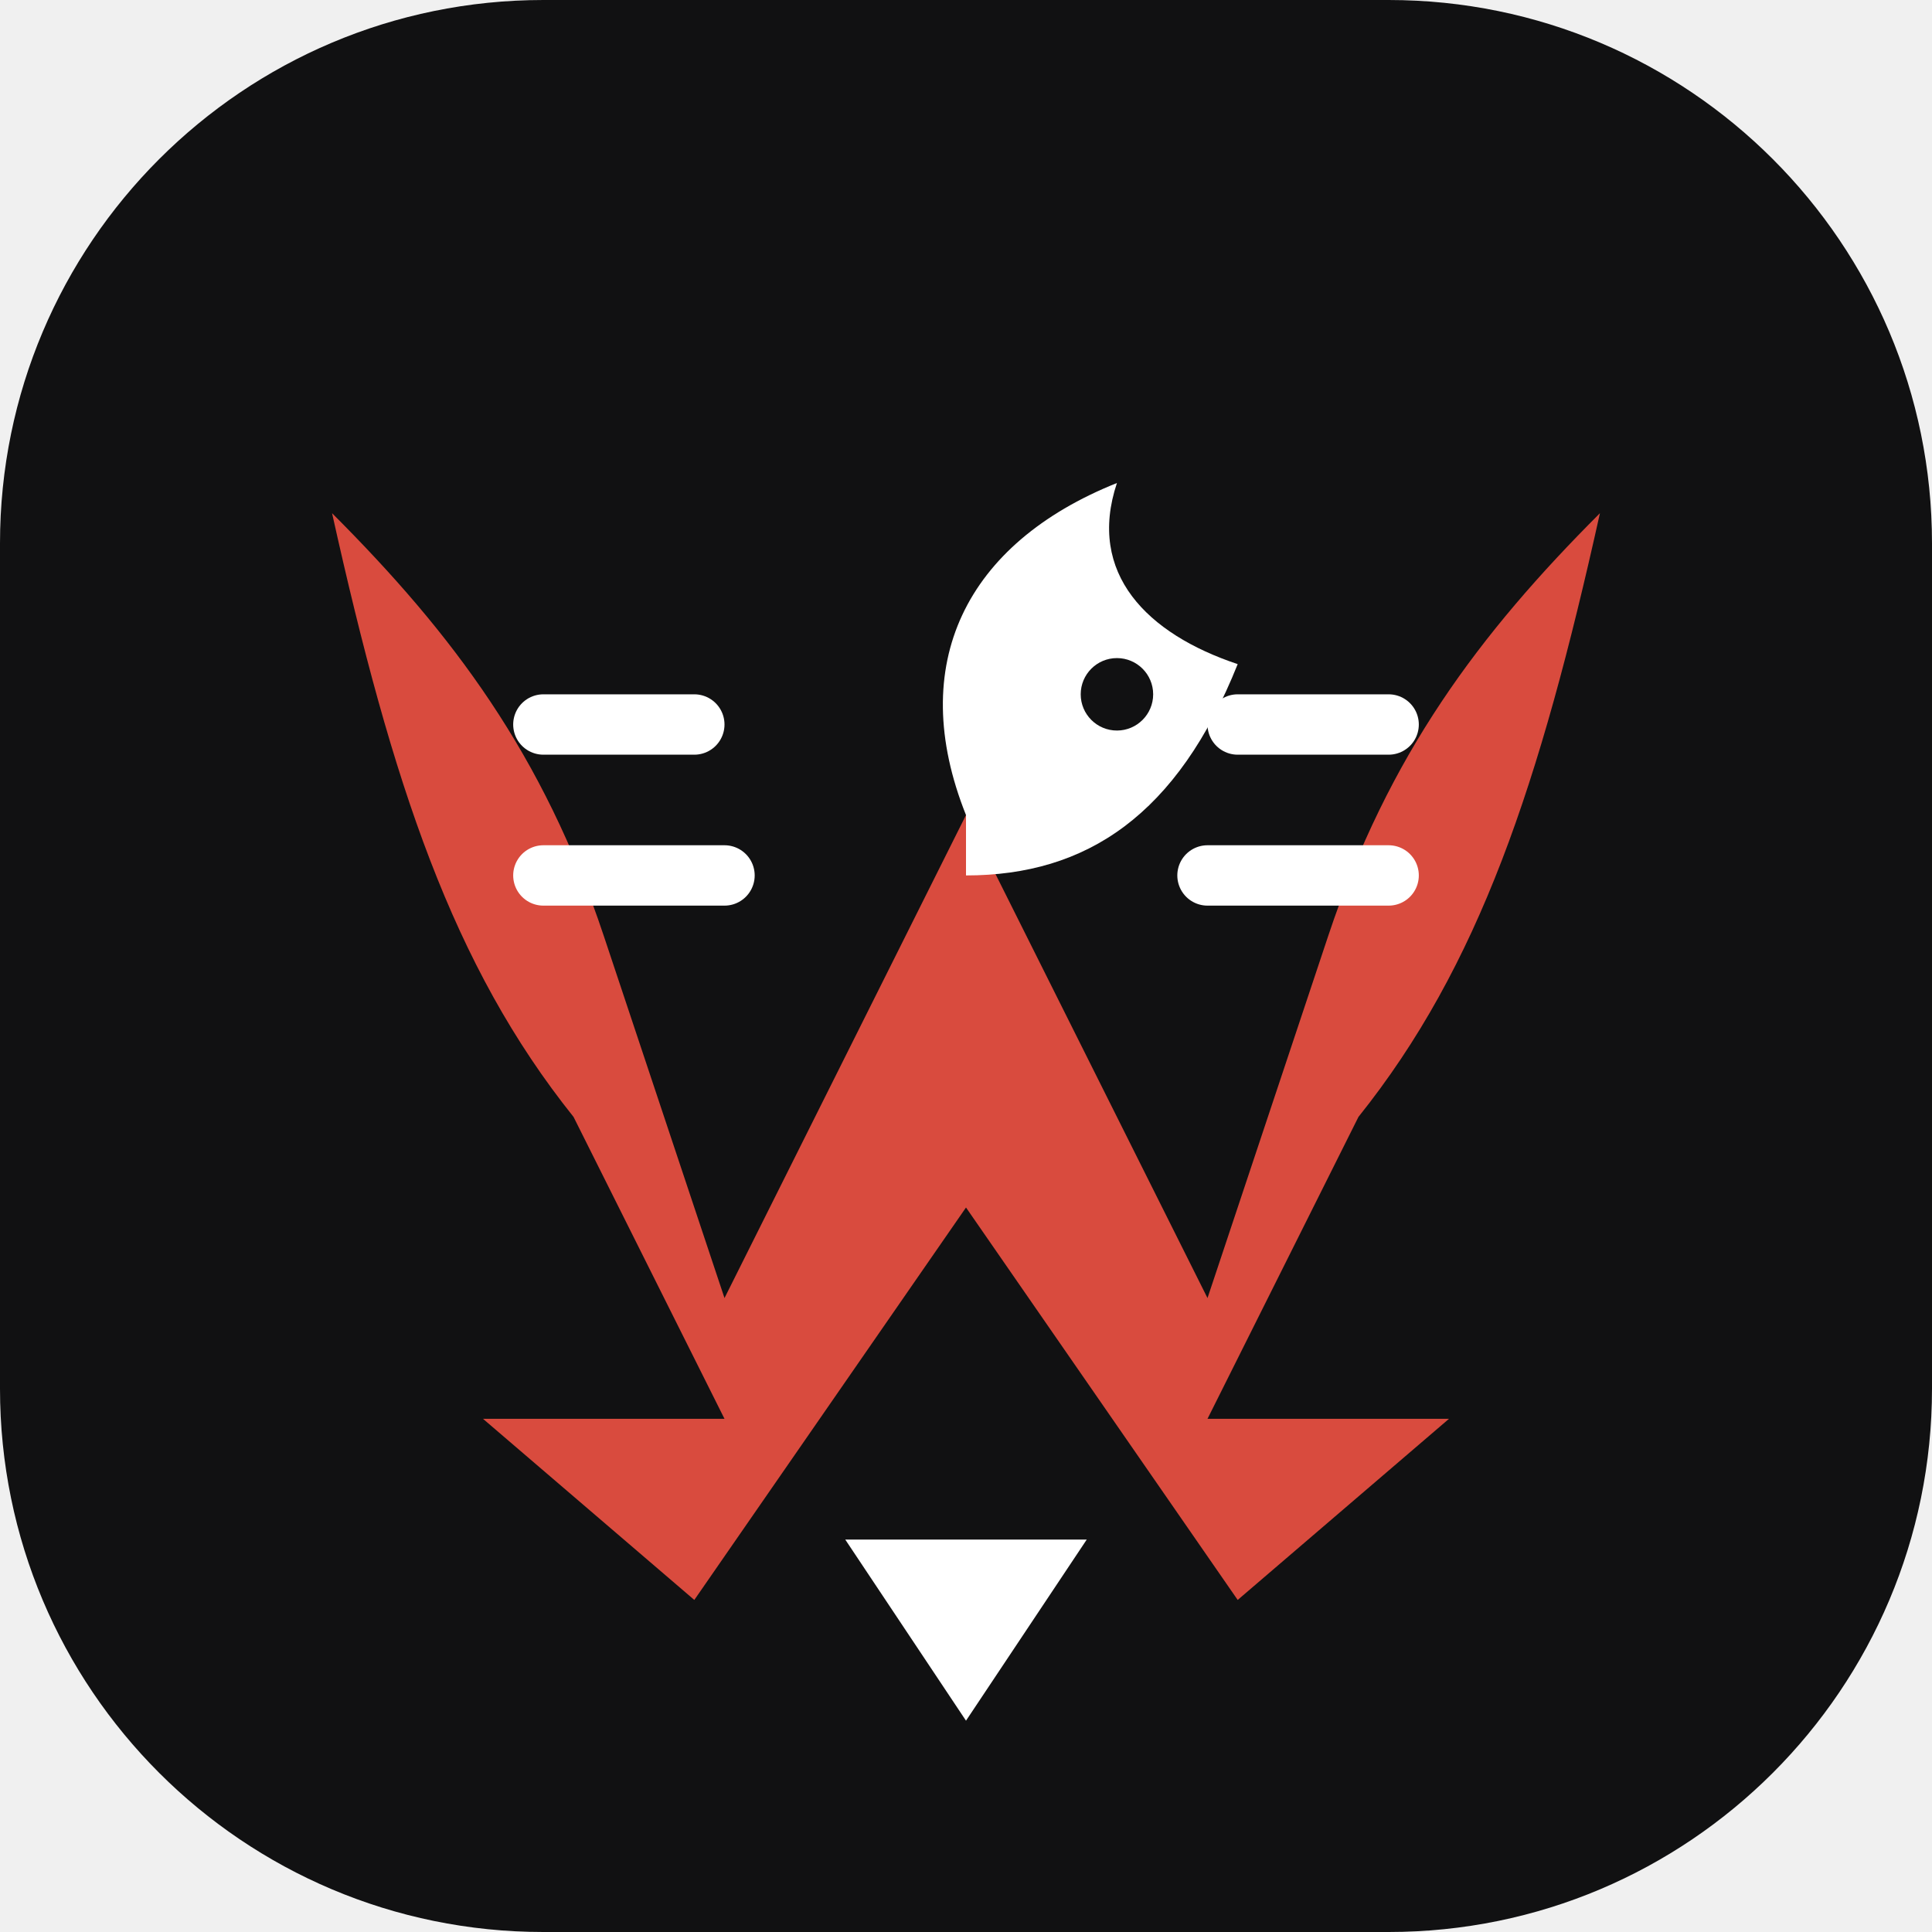
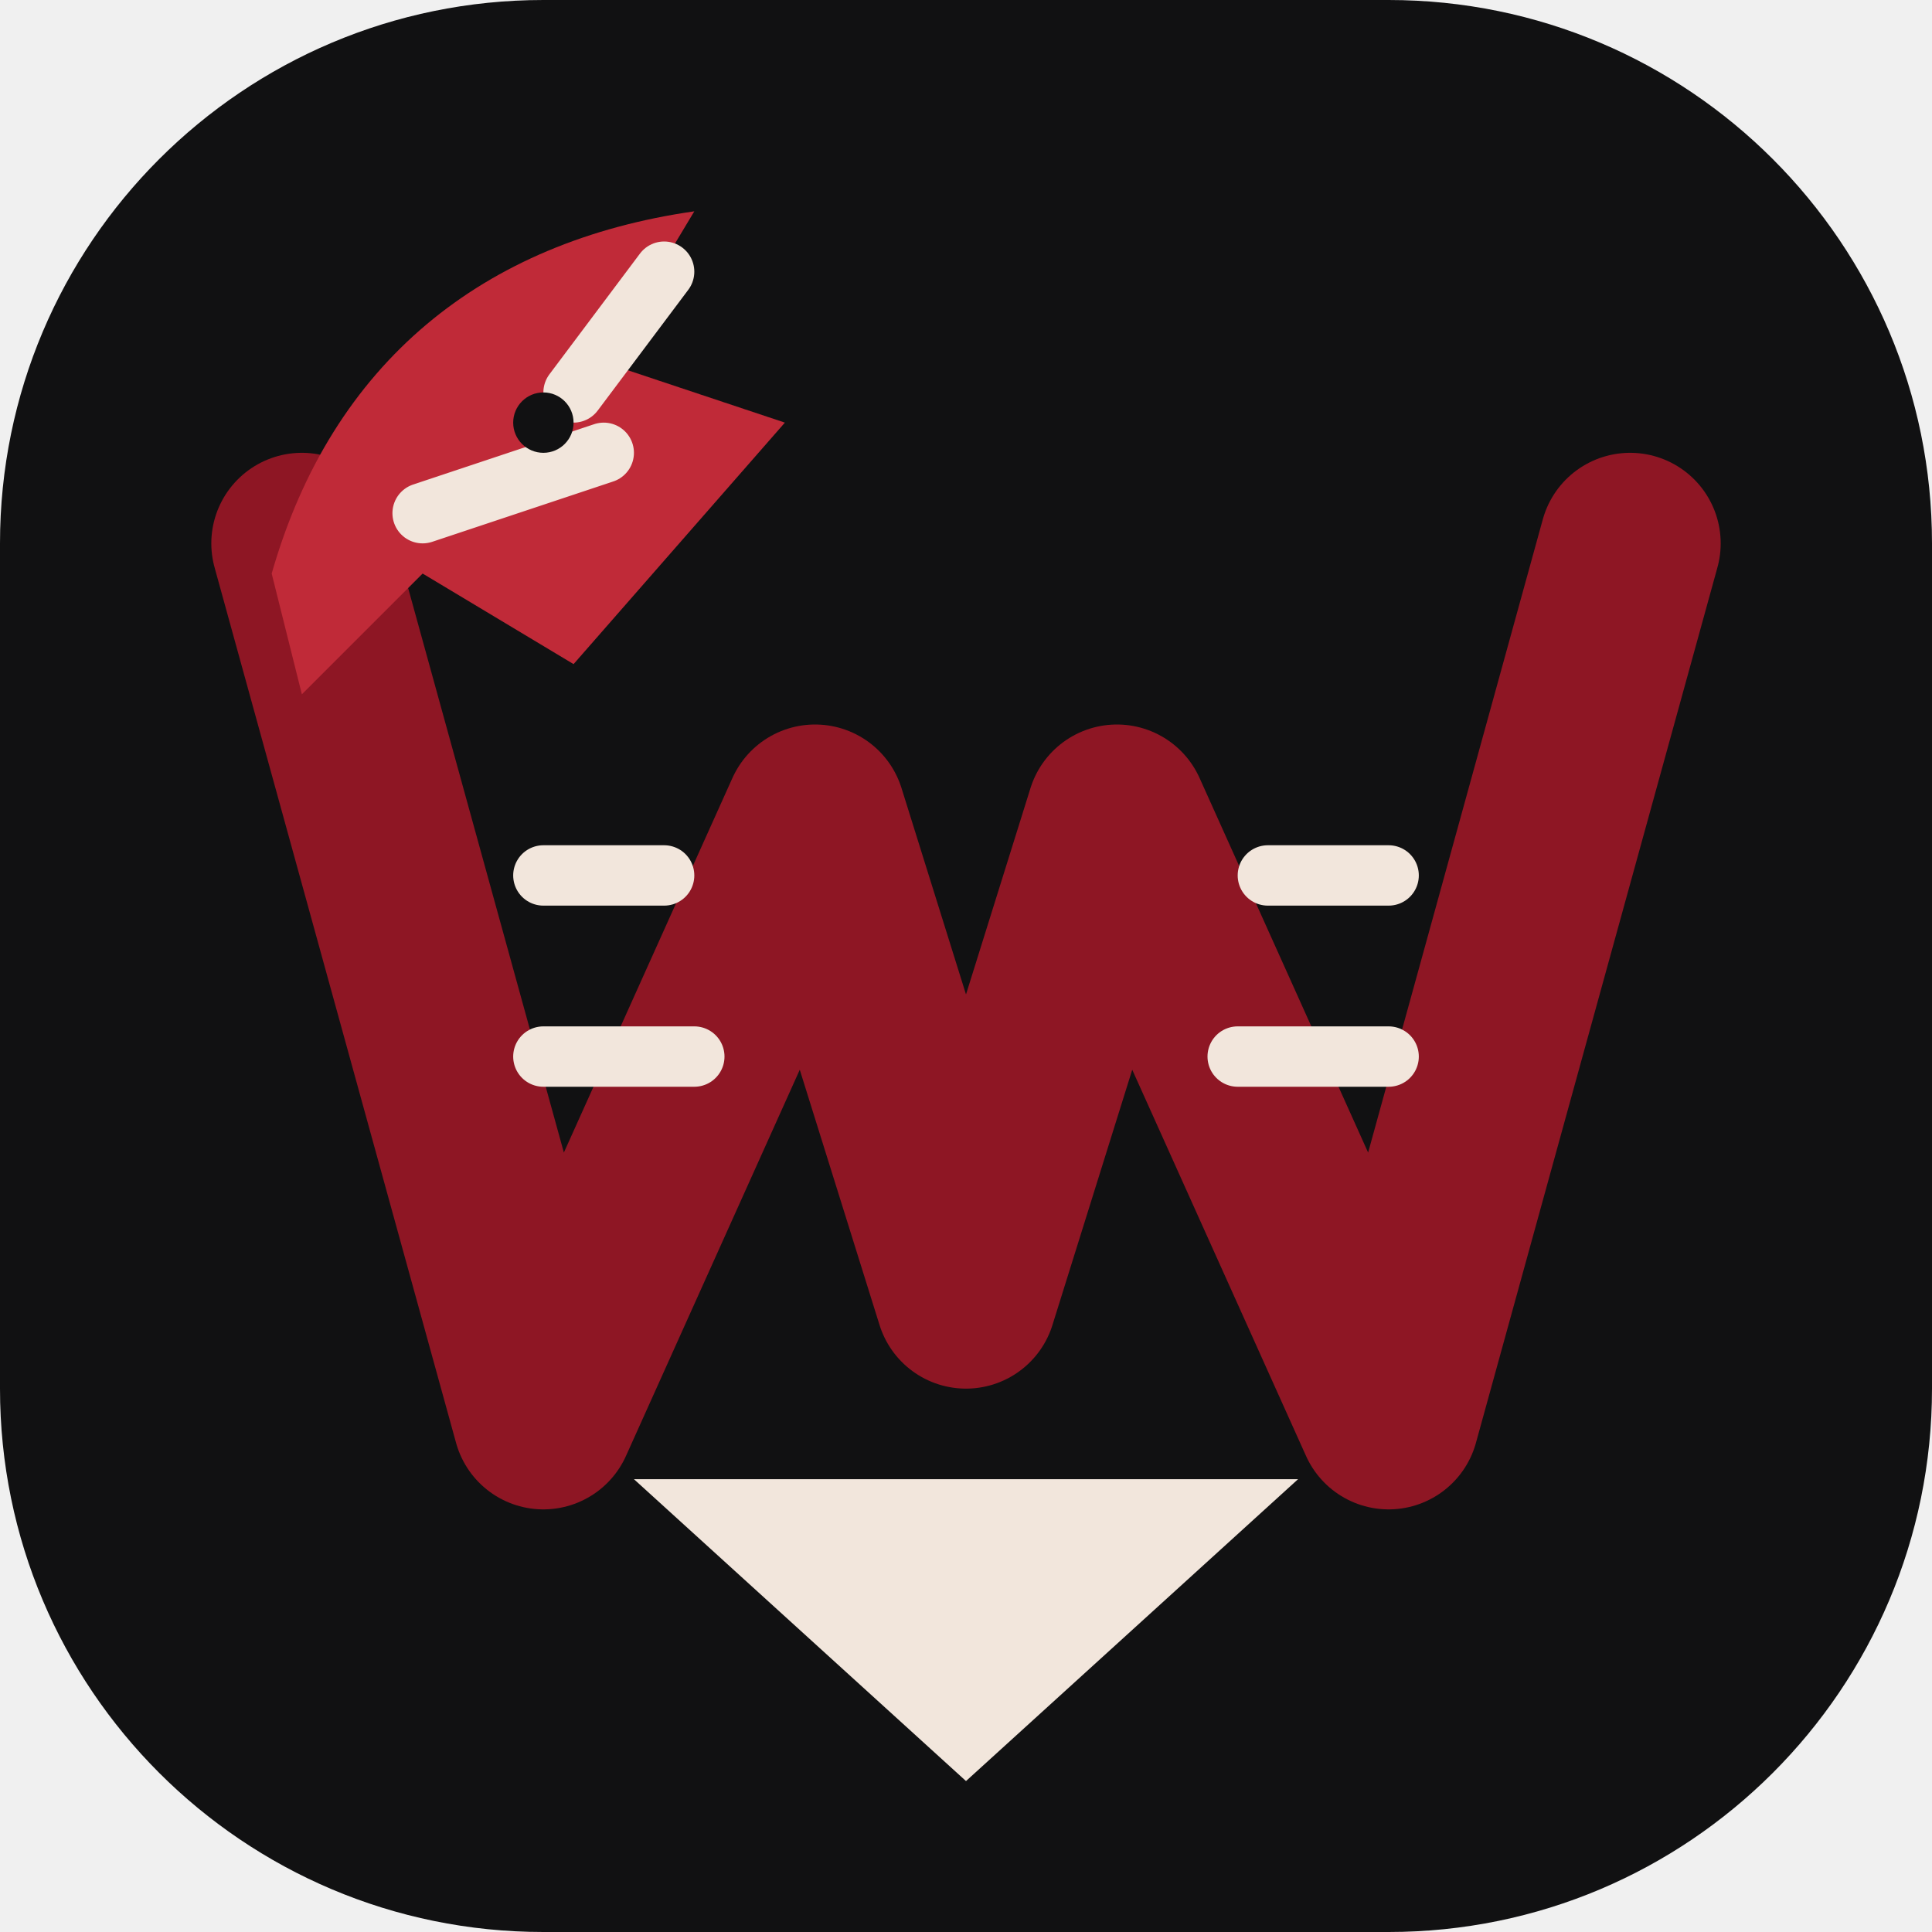
<svg xmlns="http://www.w3.org/2000/svg" viewBox="0 0 64 64" role="img" aria-labelledby="title">
  <rect width="64" height="64" rx="18" fill="#111112" />
-   <path d="M11 17c4 4 7 8 9 14l4 12 8-16 8 16 4-12c2-6 5-10 9-14-2 9-4 15-8 20l-5 10 8 0-7 6-9-13-9 13-7-6 8 0-5-10c-4-5-6-11-8-20Z" fill="#d94b3e" />
-   <path d="M32 27c-2-5 0-9 5-11-1 3 1 5 4 6-2 5-5 7-9 7Z" fill="#fff" />
-   <circle cx="37" cy="23" r="1.2" fill="#111112" />
-   <path d="M18 24h5M18 29h6M41 24h5M40 29h6" stroke="#fff" stroke-width="2" stroke-linecap="round" />
-   <path d="M28 51h8l-4 6Z" fill="#fff" />
+   <path d="M10 18 18 47 27 27 32 43 37 27 46 47 54 18" fill="none" stroke="#8e1624" stroke-width="6" stroke-linecap="round" stroke-linejoin="round" />
+   <path d="M9 19c2-7 7-11 14-12l-3 5 6 2-7 8-5-3-4 4Z" fill="#c02a38" />
+   <path d="m14 17 6-2M19 13l3-4" fill="none" stroke="#f2e6dc" stroke-width="2" stroke-linecap="round" />
+   <circle cx="18" cy="14" r="1" fill="#111112" />
+   <path d="M21 49h22l-11 10Z" fill="#f2e6dc" />
+   <path d="M18 29h4M18 35h5M42 29h4M41 35h5" stroke="#f2e6dc" stroke-width="2" stroke-linecap="round" />
</svg>
